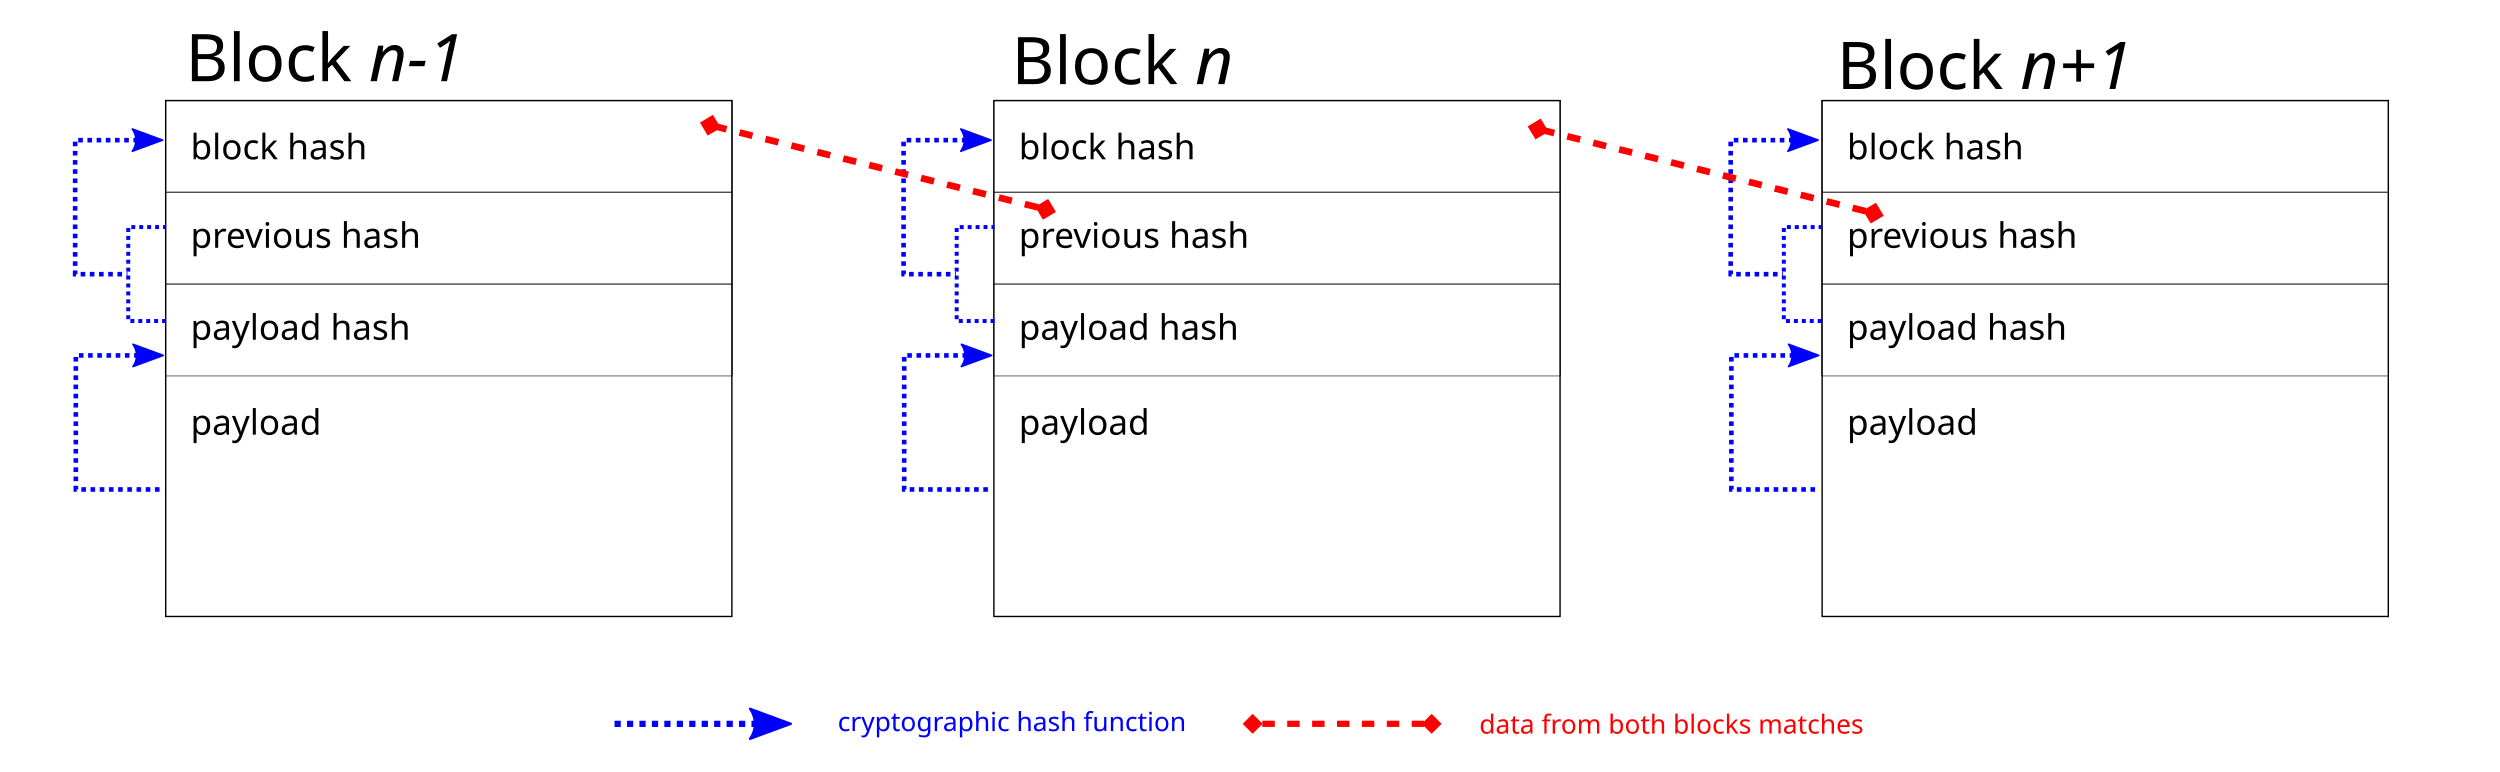
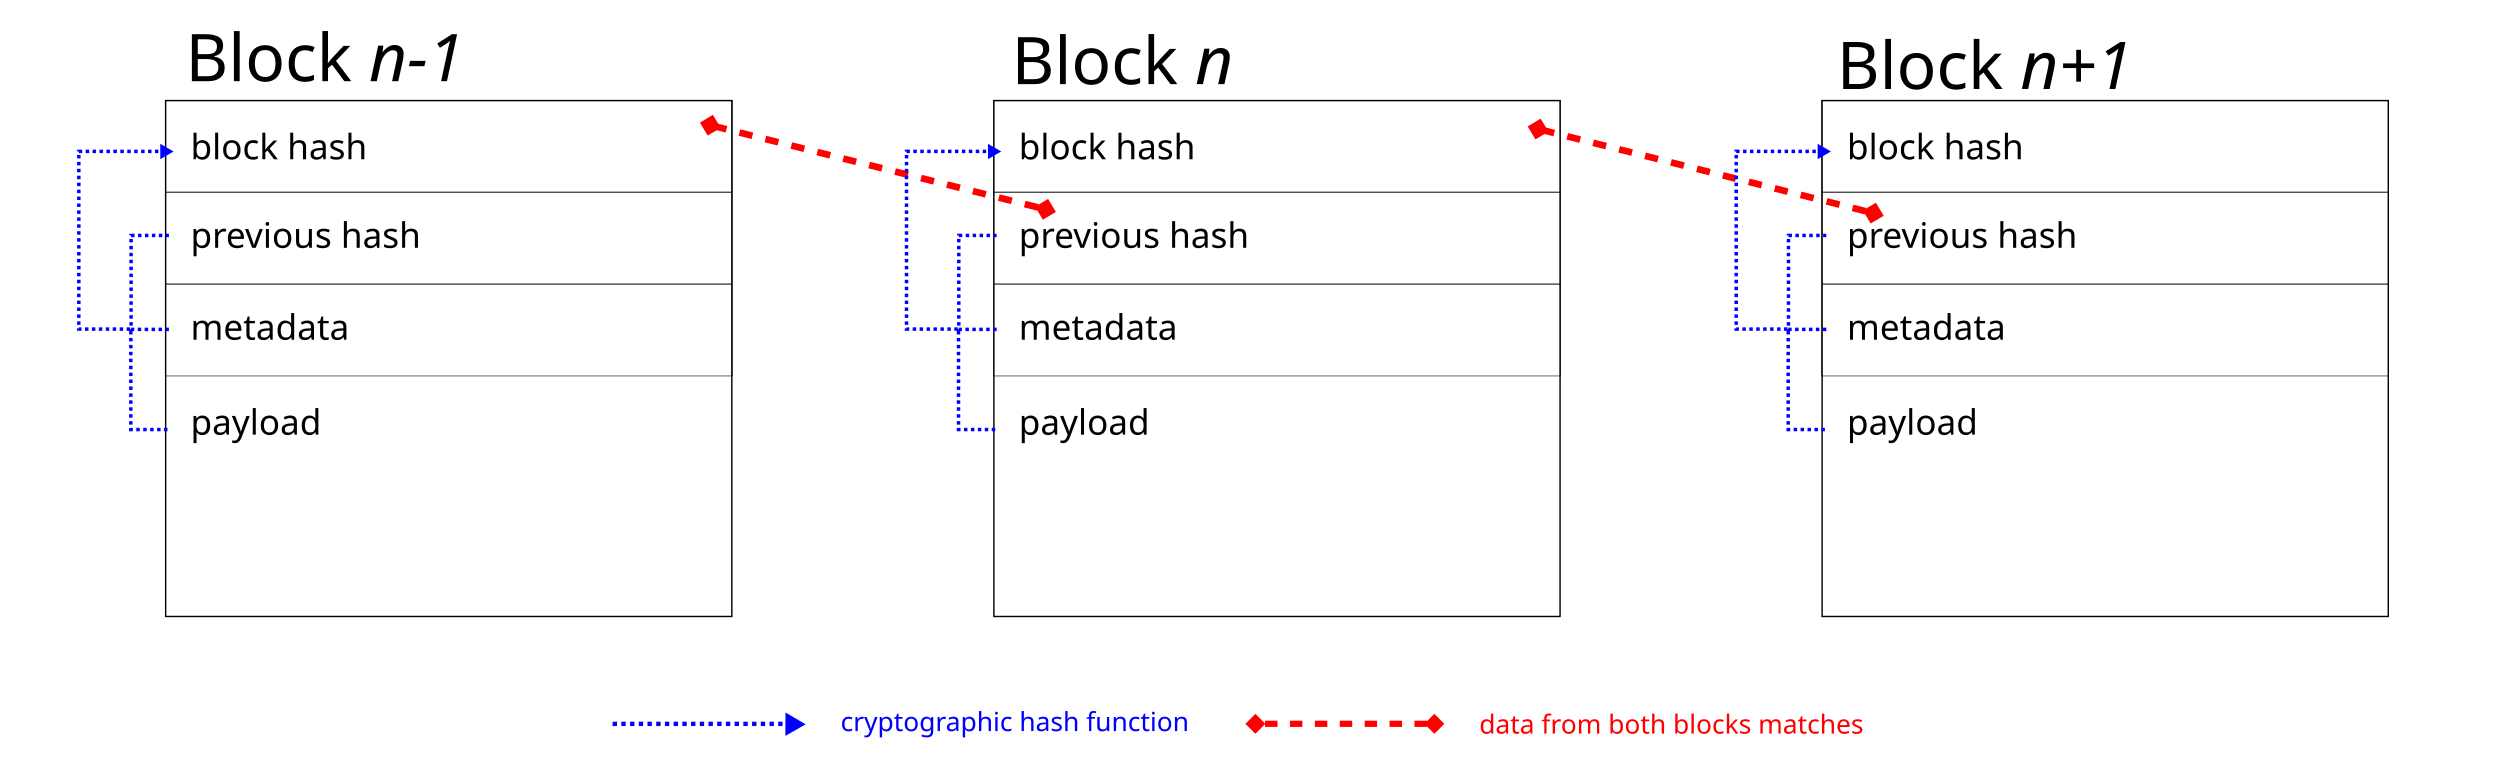
- <svg xmlns="http://www.w3.org/2000/svg" width="401.63mm" height="123.88mm" version="1.1" viewBox="0 0 401.63 123.88">
-   <defs>
-     <marker id="DiamondS" overflow="visible" orient="auto">
-       <path transform="scale(.2)" d="m0-7.071-7.071 7.071 7.071 7.071 7.071-7.071z" fill="#f00" fill-rule="evenodd" stroke="#f00" stroke-width="1pt" />
+ <svg xmlns="http://www.w3.org/2000/svg" width="401.63mm" height="123.879mm" viewBox="0 0 401.63 123.879" version="1.1" id="svg8">
+   <defs id="defs2">
+     <marker style="overflow:visible" id="DiamondS" refX="0" refY="0" orient="auto">
+       <path transform="scale(0.2)" style="fill:#ff0000;fill-opacity:1;fill-rule:evenodd;stroke:#ff0000;stroke-width:1pt;stroke-opacity:1" d="M 0,-7.071 -7.071,0 0,7.071 7.071,0 Z" id="path1144" />
    </marker>
-     <marker id="DiamondSend" overflow="visible" orient="auto">
-       <path transform="matrix(.2 0 0 .2 -1.2 0)" d="m0-7.071-7.071 7.071 7.071 7.071 7.071-7.071z" fill="#f00" fill-rule="evenodd" stroke="#f00" stroke-width="1pt" />
+     <marker style="overflow:visible" id="DiamondSend" refX="0" refY="0" orient="auto">
+       <path transform="matrix(0.2,0,0,0.2,-1.2,0)" style="fill:#ff0000;fill-opacity:1;fill-rule:evenodd;stroke:#ff0000;stroke-width:1pt;stroke-opacity:1" d="M 0,-7.071 -7.071,0 0,7.071 7.071,0 Z" id="path1162" />
    </marker>
-     <marker id="Arrow2Mstart" overflow="visible" orient="auto">
-       <path transform="scale(.6)" d="m8.719 4.034-10.926-4.018 10.926-4.018c-1.746 2.372-1.735 5.617-6e-7 8.035z" fill="#00f" fill-rule="evenodd" stroke="#00f" stroke-linejoin="round" stroke-width=".625" />
+     <marker style="overflow:visible" id="Arrow2Mstart" refX="0" refY="0" orient="auto">
+       <path transform="scale(0.6)" d="M 8.719,4.034 -2.207,0.016 8.719,-4.002 c -1.745,2.372 -1.735,5.617 -6e-7,8.035 z" style="fill:#0000ff;fill-opacity:1;fill-rule:evenodd;stroke:#0000ff;stroke-width:0.625;stroke-linejoin:round;stroke-opacity:1" id="path1083" />
    </marker>
-     <marker id="Arrow2Mstart-1" overflow="visible" orient="auto">
-       <path transform="scale(.6)" d="m8.719 4.034-10.926-4.018 10.926-4.018c-1.746 2.372-1.735 5.617-6e-7 8.035z" fill="#00f" fill-rule="evenodd" stroke="#00f" stroke-linejoin="round" stroke-width=".625" />
+     <marker style="overflow:visible" id="Arrow2Mstart-1" refX="0" refY="0" orient="auto">
+       <path transform="scale(0.6)" d="M 8.719,4.034 -2.207,0.016 8.719,-4.002 c -1.745,2.372 -1.735,5.617 -6e-7,8.035 z" style="fill:#0000ff;fill-opacity:1;fill-rule:evenodd;stroke:#0000ff;stroke-width:0.625;stroke-linejoin:round;stroke-opacity:1" id="path1083-3" />
    </marker>
-     <marker id="Arrow2Mstart-11" overflow="visible" orient="auto">
-       <path transform="scale(.6)" d="m8.719 4.034-10.926-4.018 10.926-4.018c-1.746 2.372-1.735 5.617-6e-7 8.035z" fill="#00f" fill-rule="evenodd" stroke="#00f" stroke-linejoin="round" stroke-width=".625" />
+     <marker style="overflow:visible" id="Arrow2Mstart-11" refX="0" refY="0" orient="auto">
+       <path transform="scale(0.6)" d="M 8.719,4.034 -2.207,0.016 8.719,-4.002 c -1.745,2.372 -1.735,5.617 -6e-7,8.035 z" style="fill:#0000ff;fill-opacity:1;fill-rule:evenodd;stroke:#0000ff;stroke-width:0.625;stroke-linejoin:round;stroke-opacity:1" id="path1083-7" />
    </marker>
-     <marker id="Arrow2Mstart-1-1" overflow="visible" orient="auto">
-       <path transform="scale(.6)" d="m8.719 4.034-10.926-4.018 10.926-4.018c-1.746 2.372-1.735 5.617-6e-7 8.035z" fill="#00f" fill-rule="evenodd" stroke="#00f" stroke-linejoin="round" stroke-width=".625" />
+     <marker style="overflow:visible" id="Arrow2Mstart-1-1" refX="0" refY="0" orient="auto">
+       <path transform="scale(0.6)" d="M 8.719,4.034 -2.207,0.016 8.719,-4.002 c -1.745,2.372 -1.735,5.617 -6e-7,8.035 z" style="fill:#0000ff;fill-opacity:1;fill-rule:evenodd;stroke:#0000ff;stroke-width:0.625;stroke-linejoin:round;stroke-opacity:1" id="path1083-3-6" />
    </marker>
-     <marker id="Arrow2Mstart-0" overflow="visible" orient="auto">
-       <path transform="scale(.6)" d="m8.719 4.034-10.926-4.018 10.926-4.018c-1.746 2.372-1.735 5.617-6e-7 8.035z" fill="#00f" fill-rule="evenodd" stroke="#00f" stroke-linejoin="round" stroke-width=".625" />
+     <marker style="overflow:visible" id="Arrow2Mstart-0" refX="0" refY="0" orient="auto">
+       <path transform="scale(0.6)" d="M 8.719,4.034 -2.207,0.016 8.719,-4.002 c -1.745,2.372 -1.735,5.617 -6e-7,8.035 z" style="fill:#0000ff;fill-opacity:1;fill-rule:evenodd;stroke:#0000ff;stroke-width:0.625;stroke-linejoin:round;stroke-opacity:1" id="path1083-8" />
    </marker>
-     <marker id="Arrow2Mstart-1-9" overflow="visible" orient="auto">
-       <path transform="scale(.6)" d="m8.719 4.034-10.926-4.018 10.926-4.018c-1.746 2.372-1.735 5.617-6e-7 8.035z" fill="#00f" fill-rule="evenodd" stroke="#00f" stroke-linejoin="round" stroke-width=".625" />
+     <marker style="overflow:visible" id="Arrow2Mstart-1-9" refX="0" refY="0" orient="auto">
+       <path transform="scale(0.6)" d="M 8.719,4.034 -2.207,0.016 8.719,-4.002 c -1.745,2.372 -1.735,5.617 -6e-7,8.035 z" style="fill:#0000ff;fill-opacity:1;fill-rule:evenodd;stroke:#0000ff;stroke-width:0.625;stroke-linejoin:round;stroke-opacity:1" id="path1083-3-1" />
    </marker>
-     <marker id="Arrow2Mstart-1-1-0" overflow="visible" orient="auto">
-       <path transform="scale(.6)" d="m8.719 4.034-10.926-4.018 10.926-4.018c-1.746 2.372-1.735 5.617-6e-7 8.035z" fill="#00f" fill-rule="evenodd" stroke="#00f" stroke-linejoin="round" stroke-width=".625" />
+     <marker style="overflow:visible" id="Arrow2Mstart-1-1-0" refX="0" refY="0" orient="auto">
+       <path transform="scale(0.6)" d="M 8.719,4.034 -2.207,0.016 8.719,-4.002 c -1.745,2.372 -1.735,5.617 -6e-7,8.035 z" style="fill:#0000ff;fill-opacity:1;fill-rule:evenodd;stroke:#0000ff;stroke-width:0.625;stroke-linejoin:round;stroke-opacity:1" id="path1083-3-6-4" />
    </marker>
-     <marker id="DiamondSend-1" overflow="visible" orient="auto">
-       <path transform="matrix(.2 0 0 .2 -1.2 0)" d="m0-7.071-7.071 7.071 7.071 7.071 7.071-7.071z" fill="#f00" fill-rule="evenodd" stroke="#f00" stroke-width="1pt" />
+     <marker style="overflow:visible" id="DiamondSend-1" refX="0" refY="0" orient="auto">
+       <path transform="matrix(0.2,0,0,0.2,-1.2,0)" style="fill:#ff0000;fill-opacity:1;fill-rule:evenodd;stroke:#ff0000;stroke-width:1pt;stroke-opacity:1" d="M 0,-7.071 -7.071,0 0,7.071 7.071,0 Z" id="path1162-1" />
    </marker>
-     <marker id="DiamondS-2" overflow="visible" orient="auto">
-       <path transform="scale(.2)" d="m0-7.071-7.071 7.071 7.071 7.071 7.071-7.071z" fill="#f00" fill-rule="evenodd" stroke="#f00" stroke-width="1pt" />
+     <marker style="overflow:visible" id="DiamondS-2" refX="0" refY="0" orient="auto">
+       <path transform="scale(0.2)" style="fill:#ff0000;fill-opacity:1;fill-rule:evenodd;stroke:#ff0000;stroke-width:1pt;stroke-opacity:1" d="M 0,-7.071 -7.071,0 0,7.071 7.071,0 Z" id="path1144-7" />
    </marker>
-     <marker id="DiamondSend-1-4" overflow="visible" orient="auto">
-       <path transform="matrix(.2 0 0 .2 -1.2 0)" d="m0-7.071-7.071 7.071 7.071 7.071 7.071-7.071z" fill="#f00" fill-rule="evenodd" stroke="#f00" stroke-width="1pt" />
+     <marker style="overflow:visible" id="DiamondSend-1-4" refX="0" refY="0" orient="auto">
+       <path transform="matrix(0.2,0,0,0.2,-1.2,0)" style="fill:#ff0000;fill-opacity:1;fill-rule:evenodd;stroke:#ff0000;stroke-width:1pt;stroke-opacity:1" d="M 0,-7.071 -7.071,0 0,7.071 7.071,0 Z" id="path1162-1-0" />
    </marker>
-     <marker id="DiamondS-2-2" overflow="visible" orient="auto">
-       <path transform="scale(.2)" d="m0-7.071-7.071 7.071 7.071 7.071 7.071-7.071z" fill="#f00" fill-rule="evenodd" stroke="#f00" stroke-width="1pt" />
+     <marker style="overflow:visible" id="DiamondS-2-2" refX="0" refY="0" orient="auto">
+       <path transform="scale(0.2)" style="fill:#ff0000;fill-opacity:1;fill-rule:evenodd;stroke:#ff0000;stroke-width:1pt;stroke-opacity:1" d="M 0,-7.071 -7.071,0 0,7.071 7.071,0 Z" id="path1144-7-6" />
    </marker>
  </defs>
-   <g transform="translate(313.66 33.068)">
-     <g fill="none" stroke="#000">
-       <rect x="-287.04" y="-16.902" width="90.957" height="82.872" stroke-width=".226" />
-       <rect x="-287.11" y="-16.967" width="91.088" height="14.766" stroke-width=".096" />
-       <rect x="-287.11" y="-2.201" width="91.088" height="14.766" stroke-width=".096" />
-       <rect x="-287.11" y="12.565" width="91.088" height="14.766" stroke-width=".096" />
+   <g id="layer1" transform="translate(313.6558,33.06815)">
+     <rect style="fill:none;fill-rule:evenodd;stroke:#000000;stroke-width:0.226" id="rect10" width="90.957" height="82.872" x="-287.043" y="-16.902" />
+     <rect style="fill:none;fill-rule:evenodd;stroke:#000000;stroke-width:0.096" id="rect10-7" width="91.088" height="14.766" x="-287.108" y="-16.967" />
+     <rect style="fill:none;fill-rule:evenodd;stroke:#000000;stroke-width:0.096" id="rect10-7-25" width="91.088" height="14.766" x="-287.108" y="-2.201" />
+     <rect style="fill:none;fill-rule:evenodd;stroke:#000000;stroke-width:0.096" id="rect10-7-8" width="91.088" height="14.766" x="-287.108" y="12.565" />
+     <text xml:space="preserve" style="font-style:normal;font-variant:normal;font-weight:normal;font-stretch:normal;font-size:5.644px;line-height:1.25;font-family:sans-serif;-inkscape-font-specification:'sans-serif, Normal';font-variant-ligatures:normal;font-variant-caps:normal;font-variant-numeric:normal;font-variant-east-asian:normal;fill:#000000;fill-opacity:1;stroke:none;stroke-width:0.265" x="-283.045" y="-7.48" id="text888">
+       <tspan id="tspan886" x="-283.045" y="-7.48" style="font-style:normal;font-variant:normal;font-weight:normal;font-stretch:normal;font-size:5.644px;font-family:sans-serif;-inkscape-font-specification:'sans-serif, Normal';font-variant-ligatures:normal;font-variant-caps:normal;font-variant-numeric:normal;font-variant-east-asian:normal;stroke-width:0.265">block hash</tspan>
+     </text>
+     <text xml:space="preserve" style="font-style:normal;font-variant:normal;font-weight:normal;font-stretch:normal;font-size:5.644px;line-height:1.25;font-family:sans-serif;-inkscape-font-specification:'sans-serif, Normal';font-variant-ligatures:normal;font-variant-caps:normal;font-variant-numeric:normal;font-variant-east-asian:normal;fill:#000000;fill-opacity:1;stroke:none;stroke-width:0.265" x="-283.045" y="6.739" id="text888-0">
+       <tspan id="tspan886-6" x="-283.045" y="6.739" style="font-style:normal;font-variant:normal;font-weight:normal;font-stretch:normal;font-size:5.644px;font-family:sans-serif;-inkscape-font-specification:'sans-serif, Normal';font-variant-ligatures:normal;font-variant-caps:normal;font-variant-numeric:normal;font-variant-east-asian:normal;stroke-width:0.265">previous hash</tspan>
+     </text>
+     <text xml:space="preserve" style="font-style:normal;font-variant:normal;font-weight:normal;font-stretch:normal;font-size:5.644px;line-height:1.25;font-family:sans-serif;-inkscape-font-specification:'sans-serif, Normal';font-variant-ligatures:normal;font-variant-caps:normal;font-variant-numeric:normal;font-variant-east-asian:normal;fill:#000000;fill-opacity:1;stroke:none;stroke-width:0.265" x="-283.045" y="21.505" id="text910">
+       <tspan id="tspan908" x="-283.045" y="21.505" style="font-style:normal;font-variant:normal;font-weight:normal;font-stretch:normal;font-size:5.644px;font-family:sans-serif;-inkscape-font-specification:'sans-serif, Normal';font-variant-ligatures:normal;font-variant-caps:normal;font-variant-numeric:normal;font-variant-east-asian:normal;stroke-width:0.265">metadata</tspan>
+       <tspan x="-283.045" y="28.561" style="font-style:normal;font-variant:normal;font-weight:normal;font-stretch:normal;font-size:5.644px;font-family:sans-serif;-inkscape-font-specification:'sans-serif, Normal';font-variant-ligatures:normal;font-variant-caps:normal;font-variant-numeric:normal;font-variant-east-asian:normal;stroke-width:0.265" id="tspan912" />
+     </text>
+     <text xml:space="preserve" style="font-style:normal;font-variant:normal;font-weight:normal;font-stretch:normal;font-size:5.644px;line-height:1.25;font-family:sans-serif;-inkscape-font-specification:'sans-serif, Normal';font-variant-ligatures:normal;font-variant-caps:normal;font-variant-numeric:normal;font-variant-east-asian:normal;fill:#000000;fill-opacity:1;stroke:none;stroke-width:0.265" x="-283.045" y="36.762" id="text916">
+       <tspan id="tspan914" x="-283.045" y="36.762" style="font-style:normal;font-variant:normal;font-weight:normal;font-stretch:normal;font-size:5.644px;font-family:sans-serif;-inkscape-font-specification:'sans-serif, Normal';font-variant-ligatures:normal;font-variant-caps:normal;font-variant-numeric:normal;font-variant-east-asian:normal;stroke-width:0.265">payload</tspan>
+       <tspan x="-283.045" y="43.817" style="font-style:normal;font-variant:normal;font-weight:normal;font-stretch:normal;font-size:5.644px;font-family:sans-serif;-inkscape-font-specification:'sans-serif, Normal';font-variant-ligatures:normal;font-variant-caps:normal;font-variant-numeric:normal;font-variant-east-asian:normal;stroke-width:0.265" id="tspan918" />
+     </text>
+     <rect style="fill:none;fill-rule:evenodd;stroke:#000000;stroke-width:0.226" id="rect10-3" width="90.957" height="82.872" x="-153.986" y="-16.902" />
+     <rect style="fill:none;fill-rule:evenodd;stroke:#000000;stroke-width:0.096" id="rect10-7-3" width="91.088" height="14.766" x="-154.052" y="-16.967" />
+     <rect style="fill:none;fill-rule:evenodd;stroke:#000000;stroke-width:0.096" id="rect10-7-25-8" width="91.088" height="14.766" x="-154.052" y="-2.201" />
+     <rect style="fill:none;fill-rule:evenodd;stroke:#000000;stroke-width:0.096" id="rect10-7-8-8" width="91.088" height="14.766" x="-154.052" y="12.565" />
+     <text xml:space="preserve" style="font-style:normal;font-variant:normal;font-weight:normal;font-stretch:normal;font-size:5.644px;line-height:1.25;font-family:sans-serif;-inkscape-font-specification:'sans-serif, Normal';font-variant-ligatures:normal;font-variant-caps:normal;font-variant-numeric:normal;font-variant-east-asian:normal;fill:#000000;fill-opacity:1;stroke:none;stroke-width:0.265" x="-149.989" y="-7.48" id="text888-9">
+       <tspan id="tspan886-9" x="-149.989" y="-7.48" style="font-style:normal;font-variant:normal;font-weight:normal;font-stretch:normal;font-size:5.644px;font-family:sans-serif;-inkscape-font-specification:'sans-serif, Normal';font-variant-ligatures:normal;font-variant-caps:normal;font-variant-numeric:normal;font-variant-east-asian:normal;stroke-width:0.265">block hash</tspan>
+     </text>
+     <text xml:space="preserve" style="font-style:normal;font-variant:normal;font-weight:normal;font-stretch:normal;font-size:5.644px;line-height:1.25;font-family:sans-serif;-inkscape-font-specification:'sans-serif, Normal';font-variant-ligatures:normal;font-variant-caps:normal;font-variant-numeric:normal;font-variant-east-asian:normal;fill:#000000;fill-opacity:1;stroke:none;stroke-width:0.265" x="-149.989" y="6.739" id="text888-0-9">
+       <tspan id="tspan886-6-7" x="-149.989" y="6.739" style="font-style:normal;font-variant:normal;font-weight:normal;font-stretch:normal;font-size:5.644px;font-family:sans-serif;-inkscape-font-specification:'sans-serif, Normal';font-variant-ligatures:normal;font-variant-caps:normal;font-variant-numeric:normal;font-variant-east-asian:normal;stroke-width:0.265">previous hash</tspan>
+     </text>
+     <text xml:space="preserve" style="font-style:normal;font-variant:normal;font-weight:normal;font-stretch:normal;font-size:5.644px;line-height:1.25;font-family:sans-serif;-inkscape-font-specification:'sans-serif, Normal';font-variant-ligatures:normal;font-variant-caps:normal;font-variant-numeric:normal;font-variant-east-asian:normal;fill:#000000;fill-opacity:1;stroke:none;stroke-width:0.265" x="-149.989" y="21.505" id="text910-9">
+       <tspan id="tspan908-8" x="-149.989" y="21.505" style="font-style:normal;font-variant:normal;font-weight:normal;font-stretch:normal;font-size:5.644px;font-family:sans-serif;-inkscape-font-specification:'sans-serif, Normal';font-variant-ligatures:normal;font-variant-caps:normal;font-variant-numeric:normal;font-variant-east-asian:normal;stroke-width:0.265">metadata</tspan>
+       <tspan x="-149.989" y="28.561" style="font-style:normal;font-variant:normal;font-weight:normal;font-stretch:normal;font-size:5.644px;font-family:sans-serif;-inkscape-font-specification:'sans-serif, Normal';font-variant-ligatures:normal;font-variant-caps:normal;font-variant-numeric:normal;font-variant-east-asian:normal;stroke-width:0.265" id="tspan912-8" />
+     </text>
+     <text xml:space="preserve" style="font-style:normal;font-variant:normal;font-weight:normal;font-stretch:normal;font-size:5.644px;line-height:1.25;font-family:sans-serif;-inkscape-font-specification:'sans-serif, Normal';font-variant-ligatures:normal;font-variant-caps:normal;font-variant-numeric:normal;font-variant-east-asian:normal;fill:#000000;fill-opacity:1;stroke:none;stroke-width:0.265" x="-149.989" y="36.762" id="text916-1">
+       <tspan id="tspan914-9" x="-149.989" y="36.762" style="font-style:normal;font-variant:normal;font-weight:normal;font-stretch:normal;font-size:5.644px;font-family:sans-serif;-inkscape-font-specification:'sans-serif, Normal';font-variant-ligatures:normal;font-variant-caps:normal;font-variant-numeric:normal;font-variant-east-asian:normal;stroke-width:0.265">payload</tspan>
+       <tspan x="-149.989" y="43.817" style="font-style:normal;font-variant:normal;font-weight:normal;font-stretch:normal;font-size:5.644px;font-family:sans-serif;-inkscape-font-specification:'sans-serif, Normal';font-variant-ligatures:normal;font-variant-caps:normal;font-variant-numeric:normal;font-variant-east-asian:normal;stroke-width:0.265" id="tspan918-2" />
+     </text>
+     <rect style="fill:none;fill-rule:evenodd;stroke:#000000;stroke-width:0.226" id="rect10-8" width="90.957" height="82.872" x="-20.93" y="-16.902" />
+     <rect style="fill:none;fill-rule:evenodd;stroke:#000000;stroke-width:0.096" id="rect10-7-5" width="91.088" height="14.766" x="-20.995" y="-16.967" />
+     <rect style="fill:none;fill-rule:evenodd;stroke:#000000;stroke-width:0.096" id="rect10-7-25-2" width="91.088" height="14.766" x="-20.995" y="-2.201" />
+     <rect style="fill:none;fill-rule:evenodd;stroke:#000000;stroke-width:0.096" id="rect10-7-8-1" width="91.088" height="14.766" x="-20.995" y="12.565" />
+     <text xml:space="preserve" style="font-style:normal;font-variant:normal;font-weight:normal;font-stretch:normal;font-size:5.644px;line-height:1.25;font-family:sans-serif;-inkscape-font-specification:'sans-serif, Normal';font-variant-ligatures:normal;font-variant-caps:normal;font-variant-numeric:normal;font-variant-east-asian:normal;fill:#000000;fill-opacity:1;stroke:none;stroke-width:0.265" x="-16.932" y="-7.48" id="text888-5">
+       <tspan id="tspan886-2" x="-16.932" y="-7.48" style="font-style:normal;font-variant:normal;font-weight:normal;font-stretch:normal;font-size:5.644px;font-family:sans-serif;-inkscape-font-specification:'sans-serif, Normal';font-variant-ligatures:normal;font-variant-caps:normal;font-variant-numeric:normal;font-variant-east-asian:normal;stroke-width:0.265">block hash</tspan>
+     </text>
+     <text xml:space="preserve" style="font-style:normal;font-variant:normal;font-weight:normal;font-stretch:normal;font-size:5.644px;line-height:1.25;font-family:sans-serif;-inkscape-font-specification:'sans-serif, Normal';font-variant-ligatures:normal;font-variant-caps:normal;font-variant-numeric:normal;font-variant-east-asian:normal;fill:#000000;fill-opacity:1;stroke:none;stroke-width:0.265" x="-16.932" y="6.739" id="text888-0-8">
+       <tspan id="tspan886-6-9" x="-16.932" y="6.739" style="font-style:normal;font-variant:normal;font-weight:normal;font-stretch:normal;font-size:5.644px;font-family:sans-serif;-inkscape-font-specification:'sans-serif, Normal';font-variant-ligatures:normal;font-variant-caps:normal;font-variant-numeric:normal;font-variant-east-asian:normal;stroke-width:0.265">previous hash</tspan>
+     </text>
+     <text xml:space="preserve" style="font-style:normal;font-variant:normal;font-weight:normal;font-stretch:normal;font-size:5.644px;line-height:1.25;font-family:sans-serif;-inkscape-font-specification:'sans-serif, Normal';font-variant-ligatures:normal;font-variant-caps:normal;font-variant-numeric:normal;font-variant-east-asian:normal;fill:#000000;fill-opacity:1;stroke:none;stroke-width:0.265" x="-16.932" y="21.505" id="text910-8">
+       <tspan id="tspan908-4" x="-16.932" y="21.505" style="font-style:normal;font-variant:normal;font-weight:normal;font-stretch:normal;font-size:5.644px;font-family:sans-serif;-inkscape-font-specification:'sans-serif, Normal';font-variant-ligatures:normal;font-variant-caps:normal;font-variant-numeric:normal;font-variant-east-asian:normal;stroke-width:0.265">metadata</tspan>
+       <tspan x="-16.932" y="28.561" style="font-style:normal;font-variant:normal;font-weight:normal;font-stretch:normal;font-size:5.644px;font-family:sans-serif;-inkscape-font-specification:'sans-serif, Normal';font-variant-ligatures:normal;font-variant-caps:normal;font-variant-numeric:normal;font-variant-east-asian:normal;stroke-width:0.265" id="tspan912-7" />
+     </text>
+     <text xml:space="preserve" style="font-style:normal;font-variant:normal;font-weight:normal;font-stretch:normal;font-size:5.644px;line-height:1.25;font-family:sans-serif;-inkscape-font-specification:'sans-serif, Normal';font-variant-ligatures:normal;font-variant-caps:normal;font-variant-numeric:normal;font-variant-east-asian:normal;fill:#000000;fill-opacity:1;stroke:none;stroke-width:0.265" x="-16.932" y="36.762" id="text916-5">
+       <tspan id="tspan914-2" x="-16.932" y="36.762" style="font-style:normal;font-variant:normal;font-weight:normal;font-stretch:normal;font-size:5.644px;font-family:sans-serif;-inkscape-font-specification:'sans-serif, Normal';font-variant-ligatures:normal;font-variant-caps:normal;font-variant-numeric:normal;font-variant-east-asian:normal;stroke-width:0.265">payload</tspan>
+       <tspan x="-16.932" y="43.817" style="font-style:normal;font-variant:normal;font-weight:normal;font-stretch:normal;font-size:5.644px;font-family:sans-serif;-inkscape-font-specification:'sans-serif, Normal';font-variant-ligatures:normal;font-variant-caps:normal;font-variant-numeric:normal;font-variant-east-asian:normal;stroke-width:0.265" id="tspan918-8" />
+     </text>
+     <text xml:space="preserve" style="font-style:normal;font-weight:normal;font-size:10.583px;line-height:1.25;font-family:sans-serif;fill:#000000;fill-opacity:1;stroke:none;stroke-width:0.265" x="-283.865" y="-20.027" id="text1029">
+       <tspan id="tspan1027" x="-283.865" y="-20.027" style="stroke-width:0.265">Block <tspan style="font-style:italic" id="tspan1778">n-1</tspan>
+       </tspan>
+     </text>
+     <text xml:space="preserve" style="font-style:normal;font-weight:normal;font-size:10.583px;line-height:1.25;font-family:sans-serif;fill:#000000;fill-opacity:1;stroke:none;stroke-width:0.265" x="-151.146" y="-19.544" id="text1029-8">
+       <tspan id="tspan1027-6" x="-151.146" y="-19.544" style="stroke-width:0.265">Block <tspan style="font-style:italic" id="tspan1776">n</tspan>
+       </tspan>
+     </text>
+     <text xml:space="preserve" style="font-style:normal;font-weight:normal;font-size:10.583px;line-height:1.25;font-family:sans-serif;fill:#000000;fill-opacity:1;stroke:none;stroke-width:0.265" x="-18.572" y="-18.773" id="text1029-1">
+       <tspan id="tspan1027-4" x="-18.572" y="-18.773" style="stroke-width:0.265">Block <tspan style="font-style:italic" id="tspan1774">n+1</tspan>
+       </tspan>
+     </text>
+     <text xml:space="preserve" style="font-style:normal;font-weight:normal;font-size:10.583px;line-height:1.25;font-family:sans-serif;fill:#ff0000;fill-opacity:1;stroke:none;stroke-width:0.265" x="-76.011" y="84.791" id="text2702">
+       <tspan id="tspan2700" x="-76.011" y="84.791" style="font-style:normal;font-variant:normal;font-weight:normal;font-stretch:normal;font-size:4.233px;font-family:sans-serif;-inkscape-font-specification:'sans-serif, Normal';font-variant-ligatures:normal;font-variant-caps:normal;font-variant-numeric:normal;font-variant-east-asian:normal;fill:#ff0000;fill-opacity:1;stroke:none;stroke-width:0.265;stroke-opacity:1">data from both blocks matches</tspan>
+     </text>
+     <path id="rect1782-6-7-3-8" style="fill:none;stroke:#ff0000;stroke-width:1;stroke-miterlimit:4;stroke-dasharray:2, 2;stroke-dashoffset:0;stroke-opacity:1;marker-start:url(#DiamondSend);marker-end:url(#DiamondS)" d="M -84.422,83.213 H -111.978" />
+     <text xml:space="preserve" style="font-style:normal;font-weight:normal;font-size:10.583px;line-height:1.25;font-family:sans-serif;fill:#000000;fill-opacity:1;stroke:none;stroke-width:0.265" x="-178.619" y="84.381" id="text2702-2">
+       <tspan id="tspan2700-1" x="-178.619" y="84.381" style="font-style:normal;font-variant:normal;font-weight:normal;font-stretch:normal;font-size:4.233px;font-family:sans-serif;-inkscape-font-specification:'sans-serif, Normal';font-variant-ligatures:normal;font-variant-caps:normal;font-variant-numeric:normal;font-variant-east-asian:normal;fill:#0000ff;fill-opacity:1;stroke-width:0.265">cryptographic hash function</tspan>
+     </text>
+     <path id="rect1782-6-7-3-8-4" style="fill:none;stroke:#ff0000;stroke-width:1.074;stroke-miterlimit:4;stroke-dasharray:2.148, 2.148;stroke-dashoffset:0;stroke-opacity:1;marker-start:url(#DiamondSend-1);marker-end:url(#DiamondS-2)" d="M -13.958,0.857 -66.563,-12.342" />
+     <path id="rect1782-6-7-3-8-4-9" style="fill:none;stroke:#ff0000;stroke-width:1.074;stroke-miterlimit:4;stroke-dasharray:2.148, 2.148;stroke-dashoffset:0;stroke-opacity:1;marker-start:url(#DiamondSend-1-4);marker-end:url(#DiamondS-2-2)" d="M -146.943,0.246 -199.547,-12.953" />
+     <g id="g1084-0" transform="translate(-265.5109,1.343759)">
+       <path id="rect1782-6-4-6" style="fill:none;stroke:#0000ff;stroke-width:0.557;stroke-miterlimit:4;stroke-dasharray:0.557, 0.557;stroke-dashoffset:0;stroke-opacity:1" d="m -27.128,18.764 v 15.832 h 6.116 m -1.676,-44.69 h -12.793 v 28.55 h 8.236 m 6.238,0.048 h -6.077 V 3.413 h 6.077" />
+       <path style="fill:#0000ff;fill-opacity:1;stroke-width:0.739;stroke-miterlimit:4;stroke-dasharray:0.739, 0.739;stroke-dashoffset:0" id="path1078-2" d="m 22.394,-8.844 -1.065,-0.618 -1.065,-0.618 1.067,-0.614 1.067,-0.614 -0.002,1.231 z" transform="scale(-1,1)" />
    </g>
-     <g fill="#000000" font-family="sans-serif" font-size="5.644px" stroke-width=".265">
-       <text x="-283.045" y="-7.48" style="font-variant-caps:normal;font-variant-east-asian:normal;font-variant-ligatures:normal;font-variant-numeric:normal;line-height:1.25" xml:space="preserve">
-         <tspan x="-283.045" y="-7.48" font-family="sans-serif" font-size="5.644px" stroke-width=".265" style="font-variant-caps:normal;font-variant-east-asian:normal;font-variant-ligatures:normal;font-variant-numeric:normal">block hash</tspan>
-       </text>
-       <text x="-283.045" y="6.739" style="font-variant-caps:normal;font-variant-east-asian:normal;font-variant-ligatures:normal;font-variant-numeric:normal;line-height:1.25" xml:space="preserve">
-         <tspan x="-283.045" y="6.739" font-family="sans-serif" font-size="5.644px" stroke-width=".265" style="font-variant-caps:normal;font-variant-east-asian:normal;font-variant-ligatures:normal;font-variant-numeric:normal">previous hash</tspan>
-       </text>
-       <text x="-283.045" y="21.505" style="font-variant-caps:normal;font-variant-east-asian:normal;font-variant-ligatures:normal;font-variant-numeric:normal;line-height:1.25" xml:space="preserve">
-         <tspan x="-283.045" y="21.505" style="font-variant-caps:normal;font-variant-east-asian:normal;font-variant-ligatures:normal;font-variant-numeric:normal">payload hash</tspan>
-         <tspan x="-283.045" y="28.561" style="font-variant-caps:normal;font-variant-east-asian:normal;font-variant-ligatures:normal;font-variant-numeric:normal" />
-       </text>
-       <text x="-283.045" y="36.762" style="font-variant-caps:normal;font-variant-east-asian:normal;font-variant-ligatures:normal;font-variant-numeric:normal;line-height:1.25" xml:space="preserve">
-         <tspan x="-283.045" y="36.762" style="font-variant-caps:normal;font-variant-east-asian:normal;font-variant-ligatures:normal;font-variant-numeric:normal">payload</tspan>
-         <tspan x="-283.045" y="43.817" style="font-variant-caps:normal;font-variant-east-asian:normal;font-variant-ligatures:normal;font-variant-numeric:normal" />
-       </text>
+     <g id="g1216">
+       <path id="rect1782-6-7-3" style="fill:none;stroke:#0000ff;stroke-width:0.7;stroke-miterlimit:4;stroke-dasharray:0.7, 0.7;stroke-dashoffset:0;stroke-opacity:1" d="m -187.934,83.222 h -27.556" />
+       <path style="fill:#0000ff;fill-opacity:1;stroke-width:0.7;stroke-miterlimit:4;stroke-dasharray:0.7, 0.7;stroke-dashoffset:0" id="path1212" d="m -188.39,80.19 -1.841,-0.365 -1.841,-0.365 1.237,-1.411 1.237,-1.411 0.604,1.777 z" transform="rotate(-40.821,-182.1355,76.14917)" />
    </g>
-     <g fill="none" stroke="#000">
-       <rect x="-153.99" y="-16.902" width="90.957" height="82.872" stroke-width=".226" />
-       <rect x="-154.05" y="-16.967" width="91.088" height="14.766" stroke-width=".096" />
-       <rect x="-154.05" y="-2.201" width="91.088" height="14.766" stroke-width=".096" />
-       <rect x="-154.05" y="12.565" width="91.088" height="14.766" stroke-width=".096" />
+     <g id="g1084-0-9" transform="translate(-132.5394,1.343759)">
+       <path id="rect1782-6-4-6-9" style="fill:none;stroke:#0000ff;stroke-width:0.557;stroke-miterlimit:4;stroke-dasharray:0.557, 0.557;stroke-dashoffset:0;stroke-opacity:1" d="m -27.128,18.764 v 15.832 h 6.116 m -1.676,-44.69 h -12.793 v 28.55 h 8.236 m 6.238,0.048 h -6.077 V 3.413 h 6.077" />
+       <path style="fill:#0000ff;fill-opacity:1;stroke-width:0.739;stroke-miterlimit:4;stroke-dasharray:0.739, 0.739;stroke-dashoffset:0" id="path1078-2-0" d="m 22.394,-8.844 -1.065,-0.618 -1.065,-0.618 1.067,-0.614 1.067,-0.614 -0.002,1.231 z" transform="scale(-1,1)" />
    </g>
-     <g fill="#000000" font-family="sans-serif" font-size="5.644px" stroke-width=".265">
-       <text x="-149.989" y="-7.48" style="font-variant-caps:normal;font-variant-east-asian:normal;font-variant-ligatures:normal;font-variant-numeric:normal;line-height:1.25" xml:space="preserve">
-         <tspan x="-149.989" y="-7.48" font-family="sans-serif" font-size="5.644px" stroke-width=".265" style="font-variant-caps:normal;font-variant-east-asian:normal;font-variant-ligatures:normal;font-variant-numeric:normal">block hash</tspan>
-       </text>
-       <text x="-149.989" y="6.739" style="font-variant-caps:normal;font-variant-east-asian:normal;font-variant-ligatures:normal;font-variant-numeric:normal;line-height:1.25" xml:space="preserve">
-         <tspan x="-149.989" y="6.739" font-family="sans-serif" font-size="5.644px" stroke-width=".265" style="font-variant-caps:normal;font-variant-east-asian:normal;font-variant-ligatures:normal;font-variant-numeric:normal">previous hash</tspan>
-       </text>
-       <text x="-149.989" y="21.505" style="font-variant-caps:normal;font-variant-east-asian:normal;font-variant-ligatures:normal;font-variant-numeric:normal;line-height:1.25" xml:space="preserve">
-         <tspan x="-149.989" y="21.505" style="font-variant-caps:normal;font-variant-east-asian:normal;font-variant-ligatures:normal;font-variant-numeric:normal">payload hash</tspan>
-         <tspan x="-149.989" y="28.561" style="font-variant-caps:normal;font-variant-east-asian:normal;font-variant-ligatures:normal;font-variant-numeric:normal" />
-       </text>
-       <text x="-149.989" y="36.762" style="font-variant-caps:normal;font-variant-east-asian:normal;font-variant-ligatures:normal;font-variant-numeric:normal;line-height:1.25" xml:space="preserve">
-         <tspan x="-149.989" y="36.762" style="font-variant-caps:normal;font-variant-east-asian:normal;font-variant-ligatures:normal;font-variant-numeric:normal">payload</tspan>
-         <tspan x="-149.989" y="43.817" style="font-variant-caps:normal;font-variant-east-asian:normal;font-variant-ligatures:normal;font-variant-numeric:normal" />
-       </text>
+     <g id="g1084-0-8" transform="translate(0.7511958,1.343759)">
+       <path id="rect1782-6-4-6-1" style="fill:none;stroke:#0000ff;stroke-width:0.557;stroke-miterlimit:4;stroke-dasharray:0.557, 0.557;stroke-dashoffset:0;stroke-opacity:1" d="m -27.128,18.764 v 15.832 h 6.116 m -1.676,-44.69 h -12.793 v 28.55 h 8.236 m 6.238,0.048 h -6.077 V 3.413 h 6.077" />
+       <path style="fill:#0000ff;fill-opacity:1;stroke-width:0.739;stroke-miterlimit:4;stroke-dasharray:0.739, 0.739;stroke-dashoffset:0" id="path1078-2-3" d="m 22.394,-8.844 -1.065,-0.618 -1.065,-0.618 1.067,-0.614 1.067,-0.614 -0.002,1.231 z" transform="scale(-1,1)" />
    </g>
-     <g fill="none" stroke="#000">
-       <rect x="-20.93" y="-16.902" width="90.957" height="82.872" stroke-width=".226" />
-       <rect x="-20.995" y="-16.967" width="91.088" height="14.766" stroke-width=".096" />
-       <rect x="-20.995" y="-2.201" width="91.088" height="14.766" stroke-width=".096" />
-       <rect x="-20.995" y="12.565" width="91.088" height="14.766" stroke-width=".096" />
-     </g>
-     <g fill="#000000" font-family="sans-serif" stroke-width=".265">
-       <g font-size="5.644px">
-         <text x="-16.932" y="-7.48" style="font-variant-caps:normal;font-variant-east-asian:normal;font-variant-ligatures:normal;font-variant-numeric:normal;line-height:1.25" xml:space="preserve">
-           <tspan x="-16.932" y="-7.48" font-family="sans-serif" font-size="5.644px" stroke-width=".265" style="font-variant-caps:normal;font-variant-east-asian:normal;font-variant-ligatures:normal;font-variant-numeric:normal">block hash</tspan>
-         </text>
-         <text x="-16.932" y="6.739" style="font-variant-caps:normal;font-variant-east-asian:normal;font-variant-ligatures:normal;font-variant-numeric:normal;line-height:1.25" xml:space="preserve">
-           <tspan x="-16.932" y="6.739" font-family="sans-serif" font-size="5.644px" stroke-width=".265" style="font-variant-caps:normal;font-variant-east-asian:normal;font-variant-ligatures:normal;font-variant-numeric:normal">previous hash</tspan>
-         </text>
-         <text x="-16.932" y="21.505" style="font-variant-caps:normal;font-variant-east-asian:normal;font-variant-ligatures:normal;font-variant-numeric:normal;line-height:1.25" xml:space="preserve">
-           <tspan x="-16.932" y="21.505" style="font-variant-caps:normal;font-variant-east-asian:normal;font-variant-ligatures:normal;font-variant-numeric:normal">payload hash</tspan>
-           <tspan x="-16.932" y="28.561" style="font-variant-caps:normal;font-variant-east-asian:normal;font-variant-ligatures:normal;font-variant-numeric:normal" />
-         </text>
-         <text x="-16.932" y="36.762" style="font-variant-caps:normal;font-variant-east-asian:normal;font-variant-ligatures:normal;font-variant-numeric:normal;line-height:1.25" xml:space="preserve">
-           <tspan x="-16.932" y="36.762" style="font-variant-caps:normal;font-variant-east-asian:normal;font-variant-ligatures:normal;font-variant-numeric:normal">payload</tspan>
-           <tspan x="-16.932" y="43.817" style="font-variant-caps:normal;font-variant-east-asian:normal;font-variant-ligatures:normal;font-variant-numeric:normal" />
-         </text>
-       </g>
-       <g font-size="10.583px">
-         <text x="-283.865" y="-20.027" style="line-height:1.25" xml:space="preserve">
-           <tspan x="-283.865" y="-20.027" stroke-width=".265">Block <tspan font-style="italic">n-1</tspan>
-           </tspan>
-         </text>
-         <text x="-151.146" y="-19.544" style="line-height:1.25" xml:space="preserve">
-           <tspan x="-151.146" y="-19.544" stroke-width=".265">Block <tspan font-style="italic">n</tspan>
-           </tspan>
-         </text>
-         <text x="-18.572" y="-18.773" style="line-height:1.25" xml:space="preserve">
-           <tspan x="-18.572" y="-18.773" stroke-width=".265">Block <tspan font-style="italic">n+1</tspan>
-           </tspan>
-         </text>
-       </g>
-     </g>
-     <g fill="none" stroke="#00f">
-       <path d="m-286.98 18.504h-6.077v-15.091h6.077" stroke-dasharray="0.637, 0.637" stroke-width=".637" />
-       <path d="m-288.53-10.55h-13.059v21.529h8.407" marker-start="url(#Arrow2Mstart)" stroke-dasharray="0.739, 0.739" stroke-width=".739" />
-       <path d="m-288.42 24.036h-13.059v21.529h14.161" marker-start="url(#Arrow2Mstart-1)" stroke-dasharray="0.739, 0.739" stroke-width=".739" />
-       <path d="m-153.89 18.504h-6.077v-15.091h6.077" stroke-dasharray="0.637, 0.637" stroke-width=".637" />
-       <path d="m-155.44-10.55h-13.059v21.529h8.407" marker-start="url(#Arrow2Mstart-11)" stroke-dasharray="0.739, 0.739" stroke-width=".739" />
-       <path d="m-155.34 24.036h-13.059v21.529h14.161" marker-start="url(#Arrow2Mstart-1-1)" stroke-dasharray="0.739, 0.739" stroke-width=".739" />
-       <path d="m-21.007 18.504h-6.077v-15.091h6.077" stroke-dasharray="0.637, 0.637" stroke-width=".637" />
-       <path d="m-22.563-10.55h-13.059v21.529h8.407" marker-start="url(#Arrow2Mstart-0)" stroke-dasharray="0.739, 0.739" stroke-width=".739" />
-       <path d="m-22.456 24.036h-13.059v21.529h14.161" marker-start="url(#Arrow2Mstart-1-9)" stroke-dasharray="0.739, 0.739" stroke-width=".739" />
-     </g>
-     <g transform="translate(64.615)">
-       <path d="m-252.55 83.222h-27.556" fill="none" marker-start="url(#Arrow2Mstart-1-1-0)" stroke="#00f" stroke-dasharray="1, 1" />
-       <text x="-140.626" y="84.791" fill="#ff0000" font-family="sans-serif" font-size="10.583px" stroke-width=".265" style="line-height:1.25" xml:space="preserve">
-         <tspan x="-140.626" y="84.791" fill="#ff0000" font-family="sans-serif" font-size="4.233px" stroke-width=".265" style="font-variant-caps:normal;font-variant-east-asian:normal;font-variant-ligatures:normal;font-variant-numeric:normal">data from both blocks matches</tspan>
-       </text>
-       <path d="m-149.48 83.213h-27.556" fill="none" marker-end="url(#DiamondS)" marker-start="url(#DiamondSend)" stroke="#f00" stroke-dasharray="2, 2" />
-       <text x="-243.696" y="84.381" fill="#000000" font-family="sans-serif" font-size="10.583px" stroke-width=".265" style="line-height:1.25" xml:space="preserve">
-         <tspan x="-243.696" y="84.381" fill="#0000ff" font-family="sans-serif" font-size="4.233px" stroke-width=".265" style="font-variant-caps:normal;font-variant-east-asian:normal;font-variant-ligatures:normal;font-variant-numeric:normal">cryptographic hash function</tspan>
-       </text>
-     </g>
-     <path d="m-13.958 0.857-52.605-13.199" fill="none" marker-end="url(#DiamondS-2)" marker-start="url(#DiamondSend-1)" stroke="#f00" stroke-dasharray="2.148, 2.148" stroke-width="1.074" />
-     <path d="m-146.94 0.246-52.605-13.199" fill="none" marker-end="url(#DiamondS-2-2)" marker-start="url(#DiamondSend-1-4)" stroke="#f00" stroke-dasharray="2.148, 2.148" stroke-width="1.074" />
  </g>
</svg>
